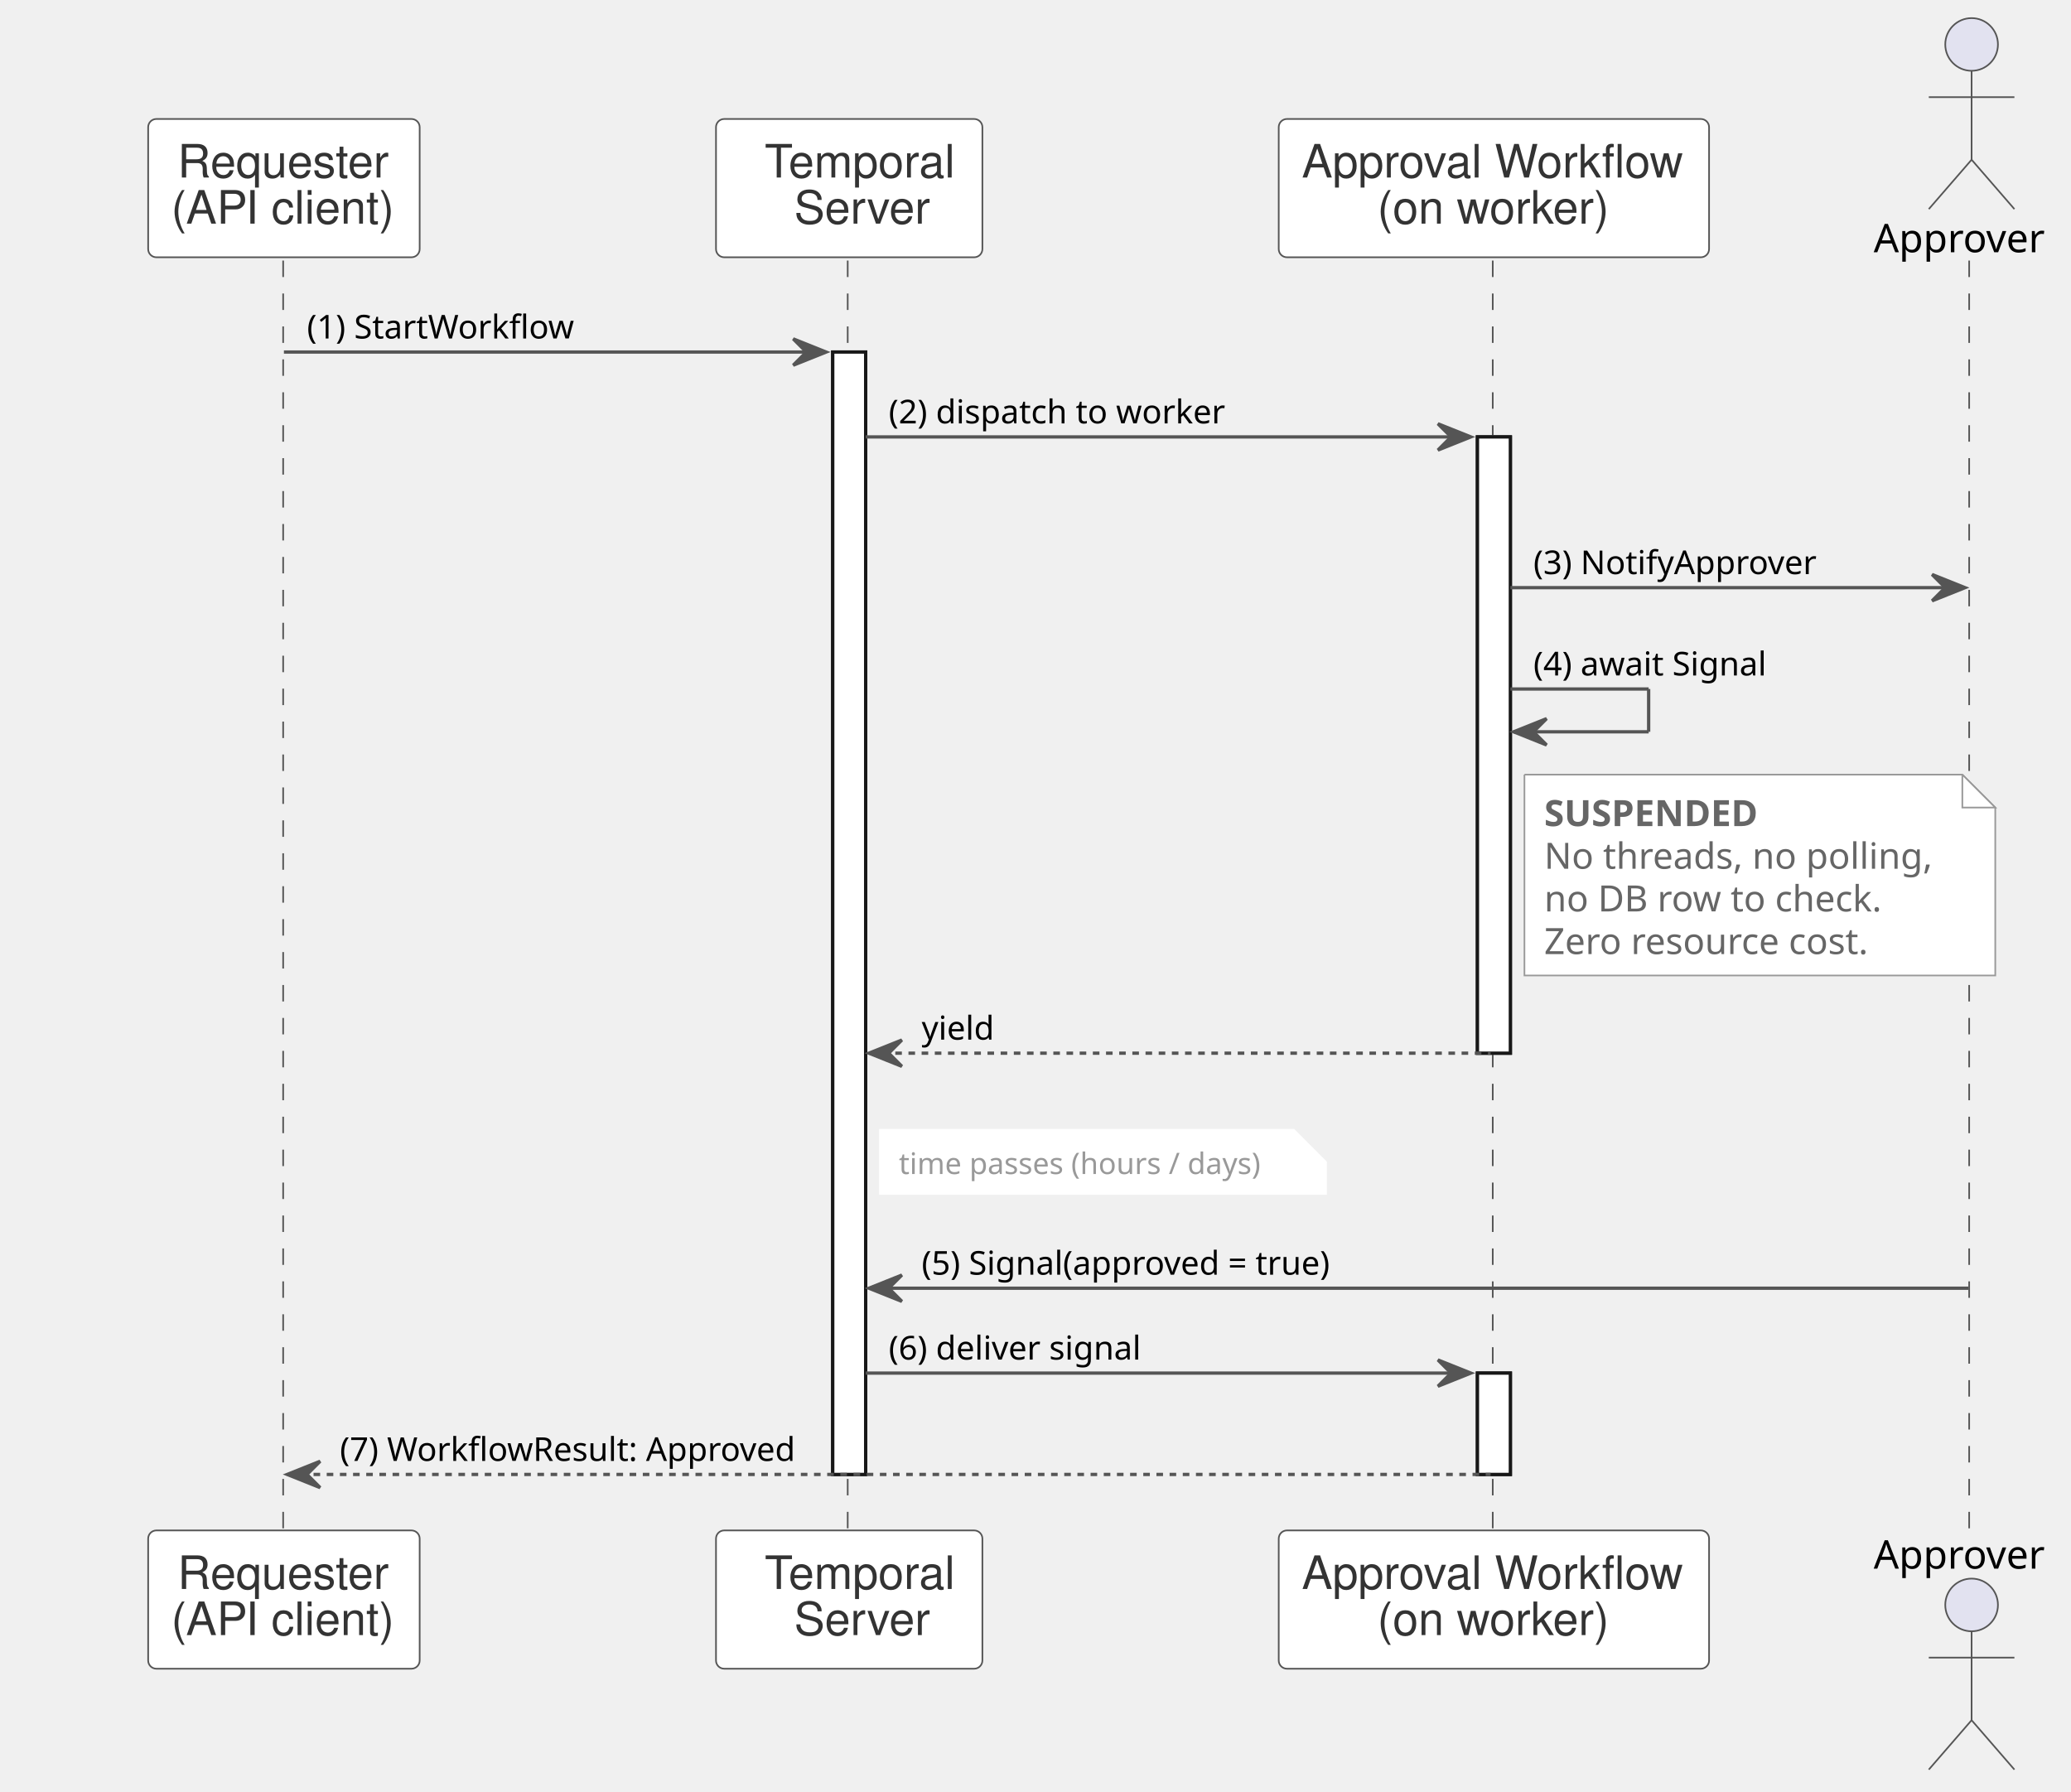
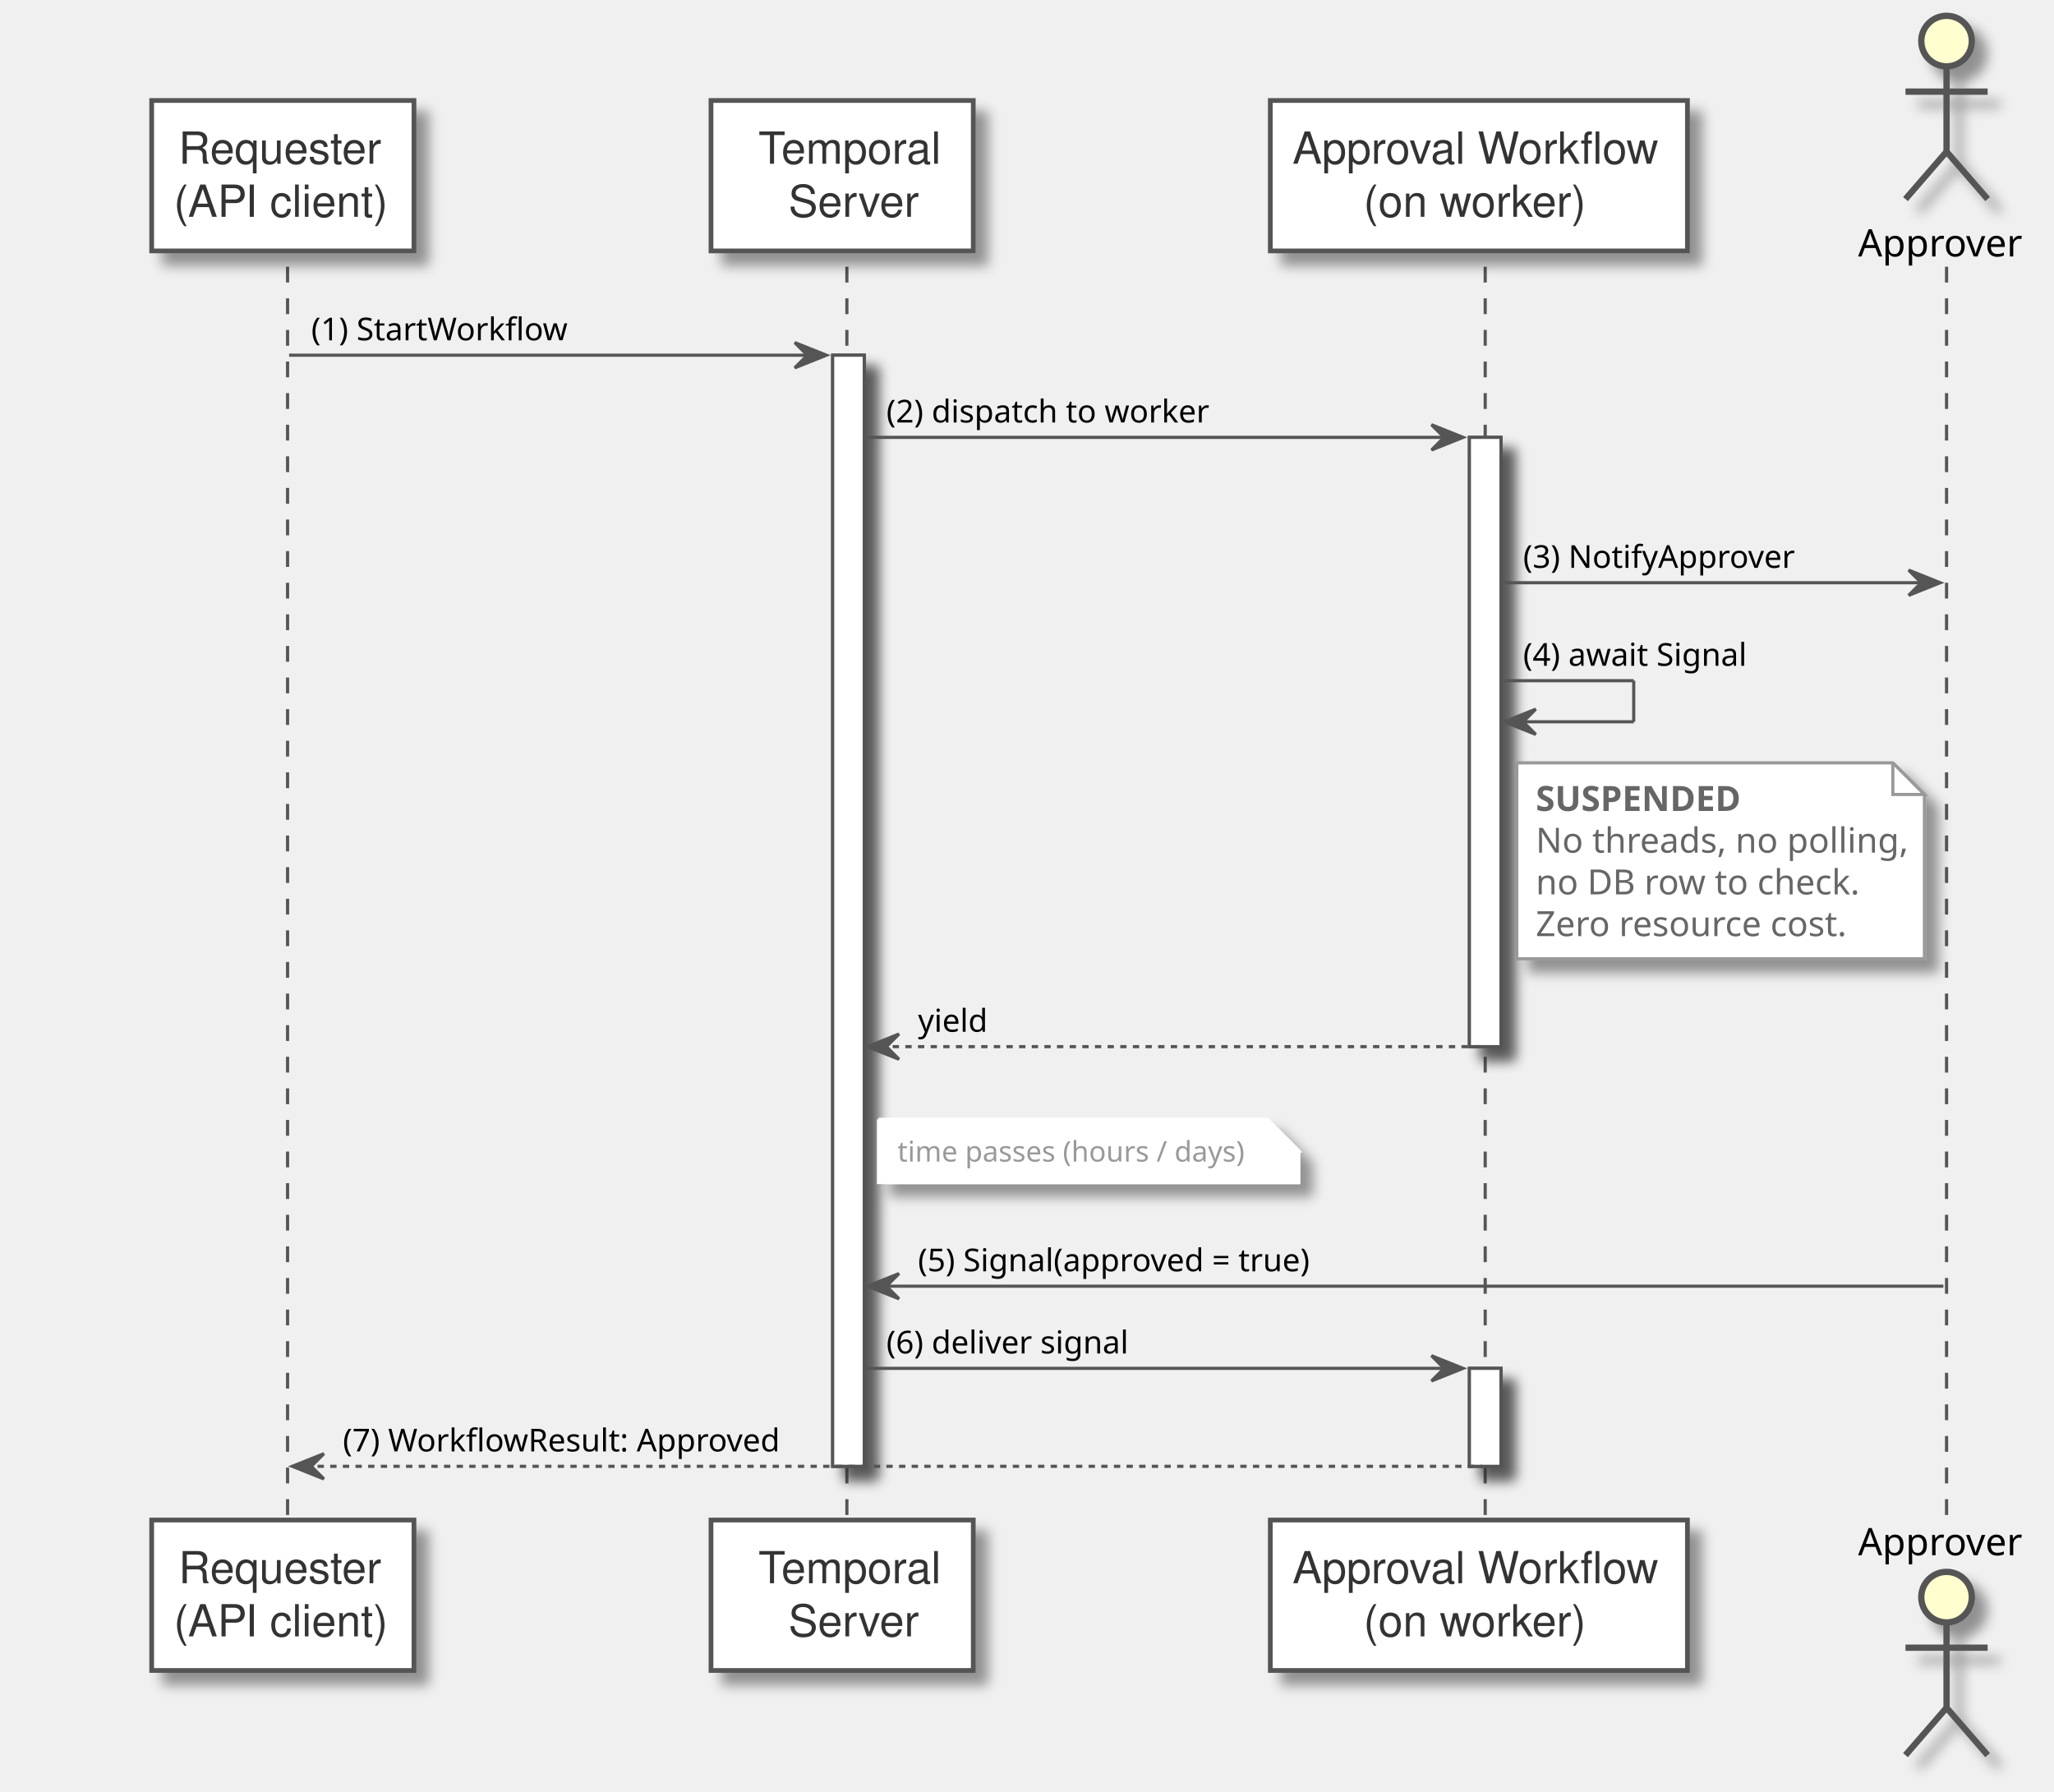
- <svg xmlns="http://www.w3.org/2000/svg" contentStyleType="text/css" data-diagram-type="SEQUENCE" height="544px" preserveAspectRatio="none" style="width:629px;height:544px;" version="1.1" viewBox="0 0 629 544" width="629px" zoomAndPan="magnify">
-   <defs />
+ <svg xmlns="http://www.w3.org/2000/svg" contentScriptType="application/ecmascript" contentStyleType="text/css" height="567px" preserveAspectRatio="none" style="width:650px;height:567px;" version="1.1" viewBox="0 0 650 567" width="650px" zoomAndPan="magnify">
+   <defs>
+     <filter height="300%" id="f4xsss83coa8z" width="300%" x="-1" y="-1">
+       <feGaussianBlur result="blurOut" stdDeviation="2.0" />
+       <feColorMatrix in="blurOut" result="blurOut2" type="matrix" values="0 0 0 0 0 0 0 0 0 0 0 0 0 0 0 0 0 0 .4 0" />
+       <feOffset dx="4.0" dy="4.0" in="blurOut2" result="blurOut3" />
+       <feBlend in="SourceGraphic" in2="blurOut3" mode="normal" />
+     </filter>
+   </defs>
  <g>
-     <g>
-       <rect fill="#FFFFFF" height="340.861" style="stroke:#181818;stroke-width:1;" width="10" x="252.917" y="106.91" />
-     </g>
-     <g>
-       <rect fill="#FFFFFF" height="187.152" style="stroke:#181818;stroke-width:1;" width="10" x="448.724" y="132.688" />
-     </g>
-     <g>
-       <rect fill="#FFFFFF" height="30.777" style="stroke:#181818;stroke-width:1;" width="10" x="448.724" y="416.994" />
-     </g>
-     <g class="participant-lifeline" data-entity-uid="part1" data-qualified-name="Req" id="part1-lifeline">
-       <g>
-         <rect fill="#000000" fill-opacity="0" height="386.639" width="8" x="82.231" y="79.133" />
-         <line style="stroke:#555555;stroke-width:0.5;stroke-dasharray:5,5;" x1="86" x2="86" y1="79.133" y2="465.772" />
-       </g>
-     </g>
-     <g class="participant-lifeline" data-entity-uid="part2" data-qualified-name="TS" id="part2-lifeline">
-       <g>
-         <rect fill="#000000" fill-opacity="0" height="386.639" width="8" x="253.917" y="79.133" />
-         <line style="stroke:#555555;stroke-width:0.5;stroke-dasharray:5,5;" x1="257.462" x2="257.462" y1="79.133" y2="465.772" />
-       </g>
-     </g>
-     <g class="participant-lifeline" data-entity-uid="part3" data-qualified-name="WF" id="part3-lifeline">
-       <g>
-         <rect fill="#000000" fill-opacity="0" height="386.639" width="8" x="449.724" y="79.133" />
-         <line style="stroke:#555555;stroke-width:0.5;stroke-dasharray:5,5;" x1="453.372" x2="453.372" y1="79.133" y2="465.772" />
-       </g>
-     </g>
-     <g class="participant-lifeline" data-entity-uid="part4" data-qualified-name="App" id="part4-lifeline">
-       <g>
-         <rect fill="#000000" fill-opacity="0" height="386.639" width="8" x="594.812" y="79.133" />
-         <line style="stroke:#555555;stroke-width:0.5;stroke-dasharray:5,5;" x1="598.075" x2="598.075" y1="79.133" y2="465.772" />
-       </g>
-     </g>
-     <g class="participant participant-head" data-entity-uid="part1" data-qualified-name="Req" id="part1-head">
-       <rect fill="#FFFFFF" height="42" rx="2.5" ry="2.5" style="stroke:#555555;stroke-width:0.5;" width="82.462" x="45" y="36.133" />
-       <text fill="#333333" font-family="Helvetica" font-size="14" lengthAdjust="spacing" textLength="64.593" x="53.935" y="53.913">Requester</text>
-       <text fill="#333333" font-family="Helvetica" font-size="14" lengthAdjust="spacing" textLength="68.462" x="52" y="67.913">(API client)</text>
-     </g>
-     <g class="participant participant-tail" data-entity-uid="part1" data-qualified-name="Req" id="part1-tail">
-       <rect fill="#FFFFFF" height="42" rx="2.5" ry="2.5" style="stroke:#555555;stroke-width:0.5;" width="82.462" x="45" y="464.772" />
-       <text fill="#333333" font-family="Helvetica" font-size="14" lengthAdjust="spacing" textLength="64.593" x="53.935" y="482.552">Requester</text>
-       <text fill="#333333" font-family="Helvetica" font-size="14" lengthAdjust="spacing" textLength="68.462" x="52" y="496.552">(API client)</text>
-     </g>
-     <g class="participant participant-head" data-entity-uid="part2" data-qualified-name="TS" id="part2-head">
-       <rect fill="#FFFFFF" height="42" rx="2.5" ry="2.5" style="stroke:#555555;stroke-width:0.5;" width="80.91" x="217.462" y="36.133" />
-       <text fill="#333333" font-family="Helvetica" font-size="14" lengthAdjust="spacing" textLength="59.131" x="232.241" y="53.913">Temporal</text>
-       <text fill="#333333" font-family="Helvetica" font-size="14" lengthAdjust="spacing" textLength="41.234" x="241.19" y="67.913">Server</text>
-     </g>
-     <g class="participant participant-tail" data-entity-uid="part2" data-qualified-name="TS" id="part2-tail">
-       <rect fill="#FFFFFF" height="42" rx="2.5" ry="2.5" style="stroke:#555555;stroke-width:0.5;" width="80.91" x="217.462" y="464.772" />
-       <text fill="#333333" font-family="Helvetica" font-size="14" lengthAdjust="spacing" textLength="59.131" x="232.241" y="482.552">Temporal</text>
-       <text fill="#333333" font-family="Helvetica" font-size="14" lengthAdjust="spacing" textLength="41.234" x="241.19" y="496.552">Server</text>
-     </g>
-     <g class="participant participant-head" data-entity-uid="part3" data-qualified-name="WF" id="part3-head">
-       <rect fill="#FFFFFF" height="42" rx="2.5" ry="2.5" style="stroke:#555555;stroke-width:0.5;" width="130.703" x="388.372" y="36.133" />
-       <text fill="#333333" font-family="Helvetica" font-size="14" lengthAdjust="spacing" textLength="116.703" x="395.372" y="53.913">Approval Workflow</text>
-       <text fill="#333333" font-family="Helvetica" font-size="14" lengthAdjust="spacing" textLength="70.793" x="418.327" y="67.913">(on worker)</text>
-     </g>
-     <g class="participant participant-tail" data-entity-uid="part3" data-qualified-name="WF" id="part3-tail">
-       <rect fill="#FFFFFF" height="42" rx="2.5" ry="2.5" style="stroke:#555555;stroke-width:0.5;" width="130.703" x="388.372" y="464.772" />
-       <text fill="#333333" font-family="Helvetica" font-size="14" lengthAdjust="spacing" textLength="116.703" x="395.372" y="482.552">Approval Workflow</text>
-       <text fill="#333333" font-family="Helvetica" font-size="14" lengthAdjust="spacing" textLength="70.793" x="418.327" y="496.552">(on worker)</text>
-     </g>
-     <g class="participant participant-head" data-entity-uid="part4" data-qualified-name="App" id="part4-head">
-       <text fill="#000000" font-family="sans-serif" font-size="12" lengthAdjust="spacing" textLength="53.473" x="569.075" y="76.602">Approver</text>
-       <ellipse cx="598.812" cy="13.5" fill="#E2E2F0" rx="8" ry="8" style="stroke:#555555;stroke-width:0.5;" />
-       <path d="M598.812,21.5 L598.812,48.5 M585.812,29.5 L611.812,29.5 M598.812,48.5 L585.812,63.5 M598.812,48.5 L611.812,63.5" fill="none" style="stroke:#555555;stroke-width:0.5;" />
-     </g>
-     <g class="participant participant-tail" data-entity-uid="part4" data-qualified-name="App" id="part4-tail">
-       <text fill="#000000" font-family="sans-serif" font-size="12" lengthAdjust="spacing" textLength="53.473" x="569.075" y="476.373">Approver</text>
-       <ellipse cx="598.812" cy="487.404" fill="#E2E2F0" rx="8" ry="8" style="stroke:#555555;stroke-width:0.5;" />
-       <path d="M598.812,495.404 L598.812,522.404 M585.812,503.404 L611.812,503.404 M598.812,522.404 L585.812,537.404 M598.812,522.404 L611.812,537.404" fill="none" style="stroke:#555555;stroke-width:0.5;" />
-     </g>
-     <g>
-       <rect fill="#FFFFFF" height="340.861" style="stroke:#181818;stroke-width:1;" width="10" x="252.917" y="106.91" />
-     </g>
-     <g>
-       <rect fill="#FFFFFF" height="187.152" style="stroke:#181818;stroke-width:1;" width="10" x="448.724" y="132.688" />
-     </g>
-     <g>
-       <rect fill="#FFFFFF" height="30.777" style="stroke:#181818;stroke-width:1;" width="10" x="448.724" y="416.994" />
-     </g>
-     <g class="message" data-entity-1="part1" data-entity-2="part2" id="msg1">
-       <polygon fill="#555555" points="240.917,102.91,250.917,106.91,240.917,110.91,244.917,106.91" style="stroke:#555555;stroke-width:1;" />
-       <line style="stroke:#555555;stroke-width:1;" x1="86.231" x2="246.917" y1="106.91" y2="106.91" />
-       <text fill="#000000" font-family="sans-serif" font-size="10" lengthAdjust="spacing" textLength="83.52" x="93.231" y="102.801">(1) StartWorkflow</text>
-     </g>
-     <g class="message" data-entity-1="part2" data-entity-2="part3" id="msg2">
-       <polygon fill="#555555" points="436.724,128.688,446.724,132.688,436.724,136.688,440.724,132.688" style="stroke:#555555;stroke-width:1;" />
-       <line style="stroke:#555555;stroke-width:1;" x1="262.917" x2="442.724" y1="132.688" y2="132.688" />
-       <text fill="#000000" font-family="sans-serif" font-size="10" lengthAdjust="spacing" textLength="106.816" x="269.917" y="128.578">(2) dispatch to worker</text>
-     </g>
-     <g class="message" data-entity-1="part3" data-entity-2="part4" id="msg3">
-       <polygon fill="#555555" points="586.812,174.465,596.812,178.465,586.812,182.465,590.812,178.465" style="stroke:#555555;stroke-width:1;" />
-       <line style="stroke:#555555;stroke-width:1;" x1="458.724" x2="592.812" y1="178.465" y2="178.465" />
-       <text fill="#000000" font-family="sans-serif" font-size="10" lengthAdjust="spacing" textLength="89.614" x="465.724" y="174.356">(3) NotifyApprover</text>
-     </g>
-     <g class="message" data-entity-1="part3" data-entity-2="part3" id="msg4">
-       <line style="stroke:#555555;stroke-width:1;" x1="458.724" x2="500.724" y1="209.242" y2="209.242" />
-       <line style="stroke:#555555;stroke-width:1;" x1="500.724" x2="500.724" y1="209.242" y2="222.242" />
-       <line style="stroke:#555555;stroke-width:1;" x1="459.724" x2="500.724" y1="222.242" y2="222.242" />
-       <polygon fill="#555555" points="469.724,218.242,459.724,222.242,469.724,226.242,465.724,222.242" style="stroke:#555555;stroke-width:1;" />
-       <text fill="#000000" font-family="sans-serif" font-size="10" lengthAdjust="spacing" textLength="73.667" x="465.724" y="205.133">(4) await Signal</text>
-     </g>
-     <path d="M463,235.242 L463,296.242 L606,296.242 L606,245.242 L596,235.242 L463,235.242" fill="#FFFFFF" style="stroke:#999999;stroke-width:0.5;" />
-     <path d="M596,235.242 L596,245.242 L606,245.242 L596,235.242" fill="#FFFFFF" style="stroke:#999999;stroke-width:0.5;" />
-     <text fill="#666666" font-family="sans-serif" font-size="11" font-weight="bold" lengthAdjust="spacing" textLength="66.526" x="469" y="250.877">SUSPENDED</text>
-     <text fill="#666666" font-family="sans-serif" font-size="11" lengthAdjust="spacing" textLength="122.95" x="469" y="263.832">No threads, no polling,</text>
-     <text fill="#666666" font-family="sans-serif" font-size="11" lengthAdjust="spacing" textLength="106.81" x="469" y="276.787">no DB row to check.</text>
-     <text fill="#666666" font-family="sans-serif" font-size="11" lengthAdjust="spacing" textLength="102.674" x="469" y="289.742">Zero resource cost.</text>
-     <g class="message" data-entity-1="part3" data-entity-2="part2" id="msg5">
-       <polygon fill="#555555" points="273.917,315.84,263.917,319.84,273.917,323.84,269.917,319.84" style="stroke:#555555;stroke-width:1;" />
-       <line style="stroke:#555555;stroke-width:1;stroke-dasharray:2,2;" x1="267.917" x2="452.724" y1="319.84" y2="319.84" />
-       <text fill="#000000" font-family="sans-serif" font-size="10" lengthAdjust="spacing" textLength="22.871" x="279.917" y="315.731">yield</text>
-     </g>
-     <path d="M267,342.84 L267,362.84 L403,362.84 L403,352.84 L393,342.84 L267,342.84" fill="#FFFFFF" />
-     <path d="M393,342.84 L393,352.84 L403,352.84 L393,342.84" fill="#FFFFFF" />
-     <text fill="#999999" font-family="sans-serif" font-size="9" lengthAdjust="spacing" textLength="115.655" x="273" y="356.541">time passes (hours / days)</text>
-     <g class="message" data-entity-1="part4" data-entity-2="part2" id="msg6">
-       <polygon fill="#555555" points="273.917,387.217,263.917,391.217,273.917,395.217,269.917,391.217" style="stroke:#555555;stroke-width:1;" />
-       <line style="stroke:#555555;stroke-width:1;" x1="267.917" x2="597.812" y1="391.217" y2="391.217" />
-       <text fill="#000000" font-family="sans-serif" font-size="10" lengthAdjust="spacing" textLength="130.898" x="279.917" y="387.107">(5) Signal(approved = true)</text>
-     </g>
-     <g class="message" data-entity-1="part2" data-entity-2="part3" id="msg7">
-       <polygon fill="#555555" points="436.724,412.994,446.724,416.994,436.724,420.994,440.724,416.994" style="stroke:#555555;stroke-width:1;" />
-       <line style="stroke:#555555;stroke-width:1;" x1="262.917" x2="442.724" y1="416.994" y2="416.994" />
-       <text fill="#000000" font-family="sans-serif" font-size="10" lengthAdjust="spacing" textLength="80.483" x="269.917" y="412.885">(6) deliver signal</text>
-     </g>
-     <g class="message" data-entity-1="part3" data-entity-2="part1" id="msg8">
-       <polygon fill="#555555" points="97.231,443.772,87.231,447.772,97.231,451.772,93.231,447.772" style="stroke:#555555;stroke-width:1;" />
-       <line style="stroke:#555555;stroke-width:1;stroke-dasharray:2,2;" x1="91.231" x2="452.724" y1="447.772" y2="447.772" />
-       <text fill="#000000" font-family="sans-serif" font-size="10" lengthAdjust="spacing" textLength="143.96" x="103.231" y="443.662">(7) WorkflowResult: Approved</text>
-     </g>
+     <rect fill="#FFFFFF" filter="url(#f4xsss83coa8z)" height="351.6" style="stroke: #555555; stroke-width: 1.0;" width="10" x="263.5" y="112.4" />
+     <rect fill="#FFFFFF" filter="url(#f4xsss83coa8z)" height="192.8" style="stroke: #555555; stroke-width: 1.0;" width="10" x="465" y="138.4" />
+     <rect fill="#FFFFFF" filter="url(#f4xsss83coa8z)" height="31" style="stroke: #555555; stroke-width: 1.0;" width="10" x="465" y="433" />
+     <line style="stroke: #555555; stroke-width: 1.0; stroke-dasharray: 5.0,5.0;" x1="91" x2="91" y1="84.4" y2="482" />
+     <line style="stroke: #555555; stroke-width: 1.0; stroke-dasharray: 5.0,5.0;" x1="268" x2="268" y1="84.4" y2="482" />
+     <line style="stroke: #555555; stroke-width: 1.0; stroke-dasharray: 5.0,5.0;" x1="470" x2="470" y1="84.4" y2="482" />
+     <line style="stroke: #555555; stroke-width: 1.0; stroke-dasharray: 5.0,5.0;" x1="616" x2="616" y1="84.4" y2="482" />
+     <rect fill="#FFFFFF" filter="url(#f4xsss83coa8z)" height="47.6" style="stroke: #555555; stroke-width: 1.5;" width="83" x="48" y="31.8" />
+     <text fill="#333333" font-family="Helvetica" font-size="14" lengthAdjust="spacingAndGlyphs" textLength="66" x="56.5" y="51.806">Requester</text>
+     <text fill="#333333" font-family="Helvetica" font-size="14" lengthAdjust="spacingAndGlyphs" textLength="69" x="55" y="68.606">(API client)</text>
+     <rect fill="#FFFFFF" filter="url(#f4xsss83coa8z)" height="47.6" style="stroke: #555555; stroke-width: 1.5;" width="83" x="48" y="481" />
+     <text fill="#333333" font-family="Helvetica" font-size="14" lengthAdjust="spacingAndGlyphs" textLength="66" x="56.5" y="501.006">Requester</text>
+     <text fill="#333333" font-family="Helvetica" font-size="14" lengthAdjust="spacingAndGlyphs" textLength="69" x="55" y="517.806">(API client)</text>
+     <rect fill="#FFFFFF" filter="url(#f4xsss83coa8z)" height="47.6" style="stroke: #555555; stroke-width: 1.5;" width="83" x="225" y="31.8" />
+     <text fill="#333333" font-family="Helvetica" font-size="14" lengthAdjust="spacingAndGlyphs" textLength="61" x="240" y="51.806">Temporal</text>
+     <text fill="#333333" font-family="Helvetica" font-size="14" lengthAdjust="spacingAndGlyphs" textLength="42" x="249.5" y="68.606">Server</text>
+     <rect fill="#FFFFFF" filter="url(#f4xsss83coa8z)" height="47.6" style="stroke: #555555; stroke-width: 1.5;" width="83" x="225" y="481" />
+     <text fill="#333333" font-family="Helvetica" font-size="14" lengthAdjust="spacingAndGlyphs" textLength="61" x="240" y="501.006">Temporal</text>
+     <text fill="#333333" font-family="Helvetica" font-size="14" lengthAdjust="spacingAndGlyphs" textLength="42" x="249.5" y="517.806">Server</text>
+     <rect fill="#FFFFFF" filter="url(#f4xsss83coa8z)" height="47.6" style="stroke: #555555; stroke-width: 1.5;" width="132" x="402" y="31.8" />
+     <text fill="#333333" font-family="Helvetica" font-size="14" lengthAdjust="spacingAndGlyphs" textLength="118" x="409" y="51.806">Approval Workflow</text>
+     <text fill="#333333" font-family="Helvetica" font-size="14" lengthAdjust="spacingAndGlyphs" textLength="73" x="431.5" y="68.606">(on worker)</text>
+     <rect fill="#FFFFFF" filter="url(#f4xsss83coa8z)" height="47.6" style="stroke: #555555; stroke-width: 1.5;" width="132" x="402" y="481" />
+     <text fill="#333333" font-family="Helvetica" font-size="14" lengthAdjust="spacingAndGlyphs" textLength="118" x="409" y="501.006">Approval Workflow</text>
+     <text fill="#333333" font-family="Helvetica" font-size="14" lengthAdjust="spacingAndGlyphs" textLength="73" x="431.5" y="517.806">(on worker)</text>
+     <text fill="#000000" font-family="sans-serif" font-size="12" lengthAdjust="spacingAndGlyphs" textLength="50" x="588" y="81.148">Approver</text>
+     <ellipse cx="616" cy="13" fill="#FEFECE" filter="url(#f4xsss83coa8z)" rx="8" ry="8" style="stroke: #555555; stroke-width: 2.0;" />
+     <path d="M616,21 L616,48 M603,29 L629,29 M616,48 L603,63 M616,48 L629,63 " fill="none" filter="url(#f4xsss83coa8z)" style="stroke: #555555; stroke-width: 2.0;" />
+     <text fill="#000000" font-family="sans-serif" font-size="12" lengthAdjust="spacingAndGlyphs" textLength="50" x="588" y="492.148">Approver</text>
+     <ellipse cx="616" cy="505.4" fill="#FEFECE" filter="url(#f4xsss83coa8z)" rx="8" ry="8" style="stroke: #555555; stroke-width: 2.0;" />
+     <path d="M616,513.4 L616,540.4 M603,521.4 L629,521.4 M616,540.4 L603,555.4 M616,540.4 L629,555.4 " fill="none" filter="url(#f4xsss83coa8z)" style="stroke: #555555; stroke-width: 2.0;" />
+     <rect fill="#FFFFFF" filter="url(#f4xsss83coa8z)" height="351.6" style="stroke: #555555; stroke-width: 1.0;" width="10" x="263.5" y="112.4" />
+     <rect fill="#FFFFFF" filter="url(#f4xsss83coa8z)" height="192.8" style="stroke: #555555; stroke-width: 1.0;" width="10" x="465" y="138.4" />
+     <rect fill="#FFFFFF" filter="url(#f4xsss83coa8z)" height="31" style="stroke: #555555; stroke-width: 1.0;" width="10" x="465" y="433" />
+     <polygon fill="#555555" points="251.5,108.4,261.5,112.4,251.5,116.4,255.5,112.4" style="stroke: #555555; stroke-width: 1.0;" />
+     <line style="stroke: #555555; stroke-width: 1.0;" x1="91.5" x2="257.5" y1="112.4" y2="112.4" />
+     <text fill="#000000" font-family="sans-serif" font-size="10" lengthAdjust="spacingAndGlyphs" textLength="78" x="98.5" y="107.69">(1) StartWorkflow</text>
+     <polygon fill="#555555" points="453,134.4,463,138.4,453,142.4,457,138.4" style="stroke: #555555; stroke-width: 1.0;" />
+     <line style="stroke: #555555; stroke-width: 1.0;" x1="273.5" x2="459" y1="138.4" y2="138.4" />
+     <text fill="#000000" font-family="sans-serif" font-size="10" lengthAdjust="spacingAndGlyphs" textLength="99" x="280.5" y="133.69">(2) dispatch to worker</text>
+     <polygon fill="#555555" points="604,180.4,614,184.4,604,188.4,608,184.4" style="stroke: #555555; stroke-width: 1.0;" />
+     <line style="stroke: #555555; stroke-width: 1.0;" x1="475" x2="610" y1="184.4" y2="184.4" />
+     <text fill="#000000" font-family="sans-serif" font-size="10" lengthAdjust="spacingAndGlyphs" textLength="83" x="482" y="179.69">(3) NotifyApprover</text>
+     <line style="stroke: #555555; stroke-width: 1.0;" x1="475" x2="517" y1="215.4" y2="215.4" />
+     <line style="stroke: #555555; stroke-width: 1.0;" x1="517" x2="517" y1="215.4" y2="228.4" />
+     <line style="stroke: #555555; stroke-width: 1.0;" x1="476" x2="517" y1="228.4" y2="228.4" />
+     <polygon fill="#555555" points="486,224.4,476,228.4,486,232.4,482,228.4" style="stroke: #555555; stroke-width: 1.0;" />
+     <text fill="#000000" font-family="sans-serif" font-size="10" lengthAdjust="spacingAndGlyphs" textLength="71" x="482" y="210.69">(4) await Signal</text>
+     <path d="M480,241.4 L480,303.4 L609,303.4 L609,251.4 L599,241.4 L480,241.4 " fill="#FFFFFF" filter="url(#f4xsss83coa8z)" style="stroke: #999999; stroke-width: 1.0;" />
+     <path d="M599,241.4 L599,251.4 L609,251.4 L599,241.4 " fill="#FFFFFF" style="stroke: #999999; stroke-width: 1.0;" />
+     <text fill="#666666" font-family="sans-serif" font-size="11" font-weight="bold" lengthAdjust="spacingAndGlyphs" textLength="67" x="486" y="256.619">SUSPENDED</text>
+     <text fill="#666666" font-family="sans-serif" font-size="11" lengthAdjust="spacingAndGlyphs" textLength="108" x="486" y="269.819">No threads, no polling,</text>
+     <text fill="#666666" font-family="sans-serif" font-size="11" lengthAdjust="spacingAndGlyphs" textLength="99" x="486" y="283.019">no DB row to check.</text>
+     <text fill="#666666" font-family="sans-serif" font-size="11" lengthAdjust="spacingAndGlyphs" textLength="97" x="486" y="296.219">Zero resource cost.</text>
+     <polygon fill="#555555" points="284.5,327.2,274.5,331.2,284.5,335.2,280.5,331.2" style="stroke: #555555; stroke-width: 1.0;" />
+     <line style="stroke: #555555; stroke-width: 1.0; stroke-dasharray: 2.0,2.0;" x1="278.5" x2="469" y1="331.2" y2="331.2" />
+     <text fill="#000000" font-family="sans-serif" font-size="10" lengthAdjust="spacingAndGlyphs" textLength="21" x="290.5" y="326.49">yield</text>
+     <path d="M278,354.2 L278,374.2 L411,374.2 L411,364.2 L401,354.2 L278,354.2 " fill="#FFFFFF" filter="url(#f4xsss83coa8z)" style="stroke: #FFFFFF; stroke-width: 1.0;" />
+     <path d="M401,354.2 L401,364.2 L411,364.2 L401,354.2 " fill="#FFFFFF" style="stroke: #FFFFFF; stroke-width: 1.0;" />
+     <text fill="#999999" font-family="sans-serif" font-size="9" lengthAdjust="spacingAndGlyphs" textLength="112" x="284" y="367.561">time passes (hours / days)</text>
+     <polygon fill="#555555" points="284.5,403,274.5,407,284.5,411,280.5,407" style="stroke: #555555; stroke-width: 1.0;" />
+     <line style="stroke: #555555; stroke-width: 1.0;" x1="278.5" x2="615" y1="407" y2="407" />
+     <text fill="#000000" font-family="sans-serif" font-size="10" lengthAdjust="spacingAndGlyphs" textLength="124" x="290.5" y="402.29">(5) Signal(approved = true)</text>
+     <polygon fill="#555555" points="453,429,463,433,453,437,457,433" style="stroke: #555555; stroke-width: 1.0;" />
+     <line style="stroke: #555555; stroke-width: 1.0;" x1="273.5" x2="459" y1="433" y2="433" />
+     <text fill="#000000" font-family="sans-serif" font-size="10" lengthAdjust="spacingAndGlyphs" textLength="75" x="280.5" y="428.29">(6) deliver signal</text>
+     <polygon fill="#555555" points="102.5,460,92.5,464,102.5,468,98.5,464" style="stroke: #555555; stroke-width: 1.0;" />
+     <line style="stroke: #555555; stroke-width: 1.0; stroke-dasharray: 2.0,2.0;" x1="96.5" x2="469" y1="464" y2="464" />
+     <text fill="#000000" font-family="sans-serif" font-size="10" lengthAdjust="spacingAndGlyphs" textLength="136" x="108.5" y="459.29">(7) WorkflowResult: Approved</text>
  </g>
</svg>
